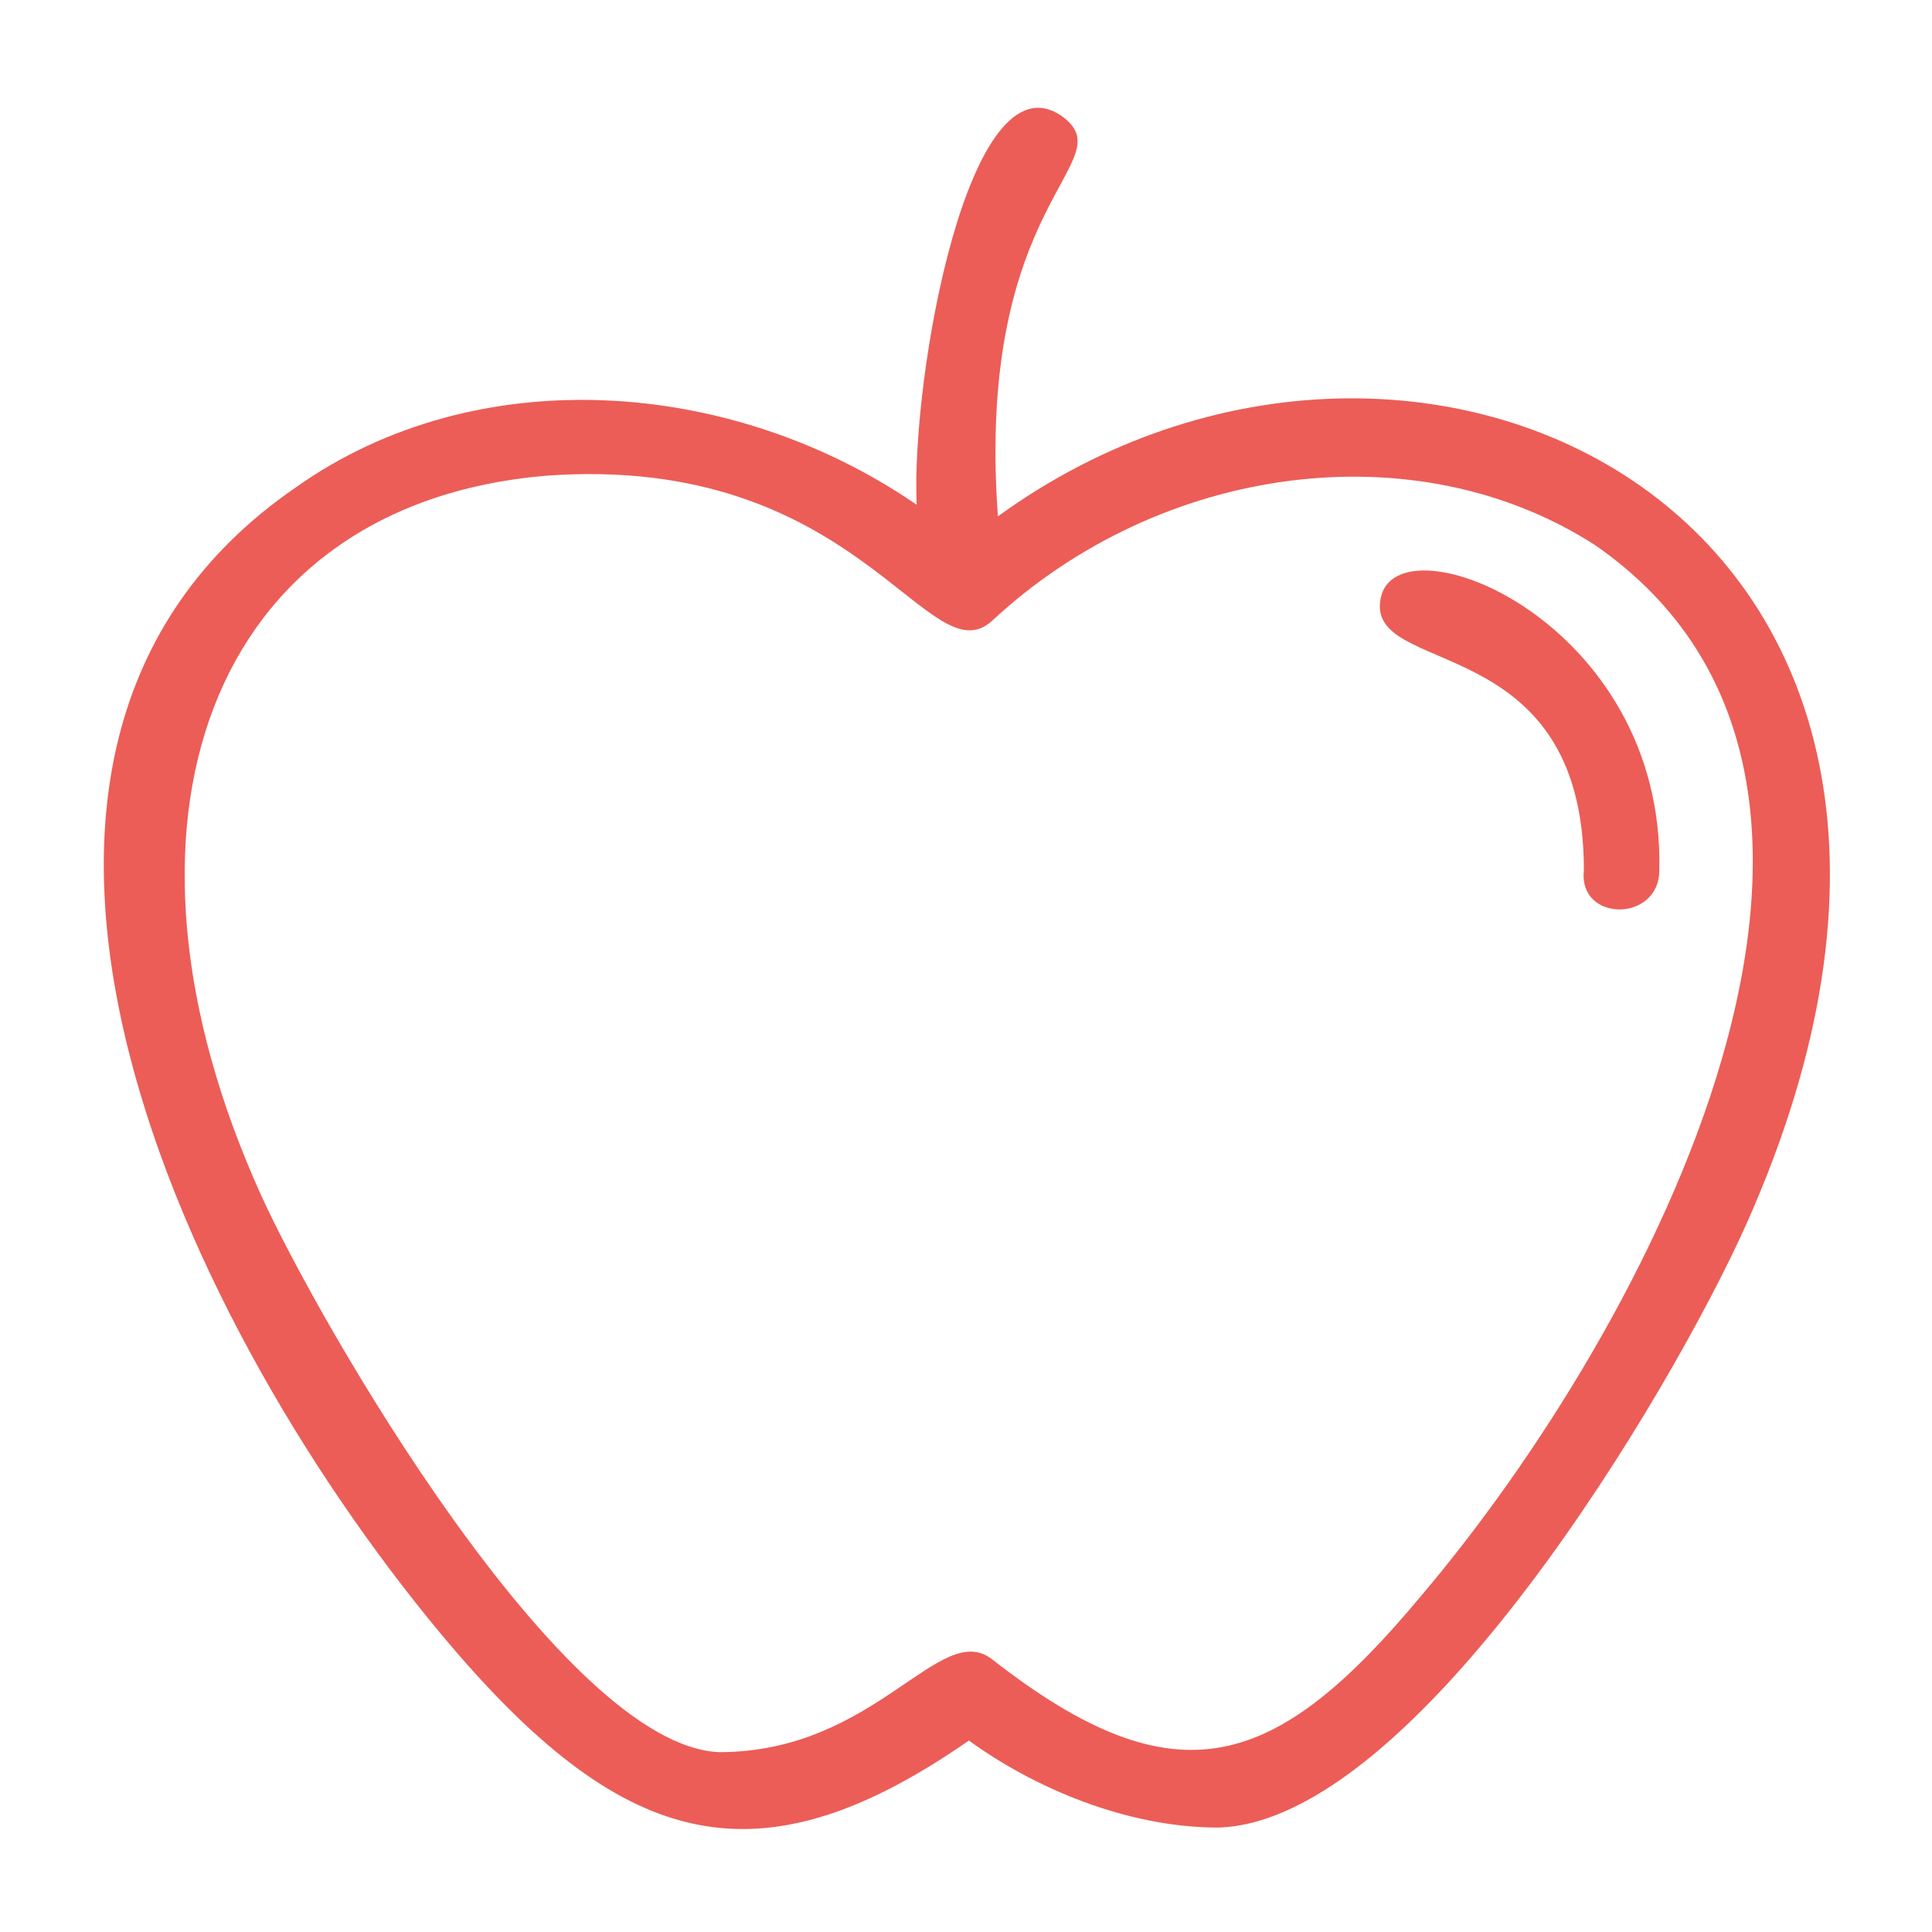
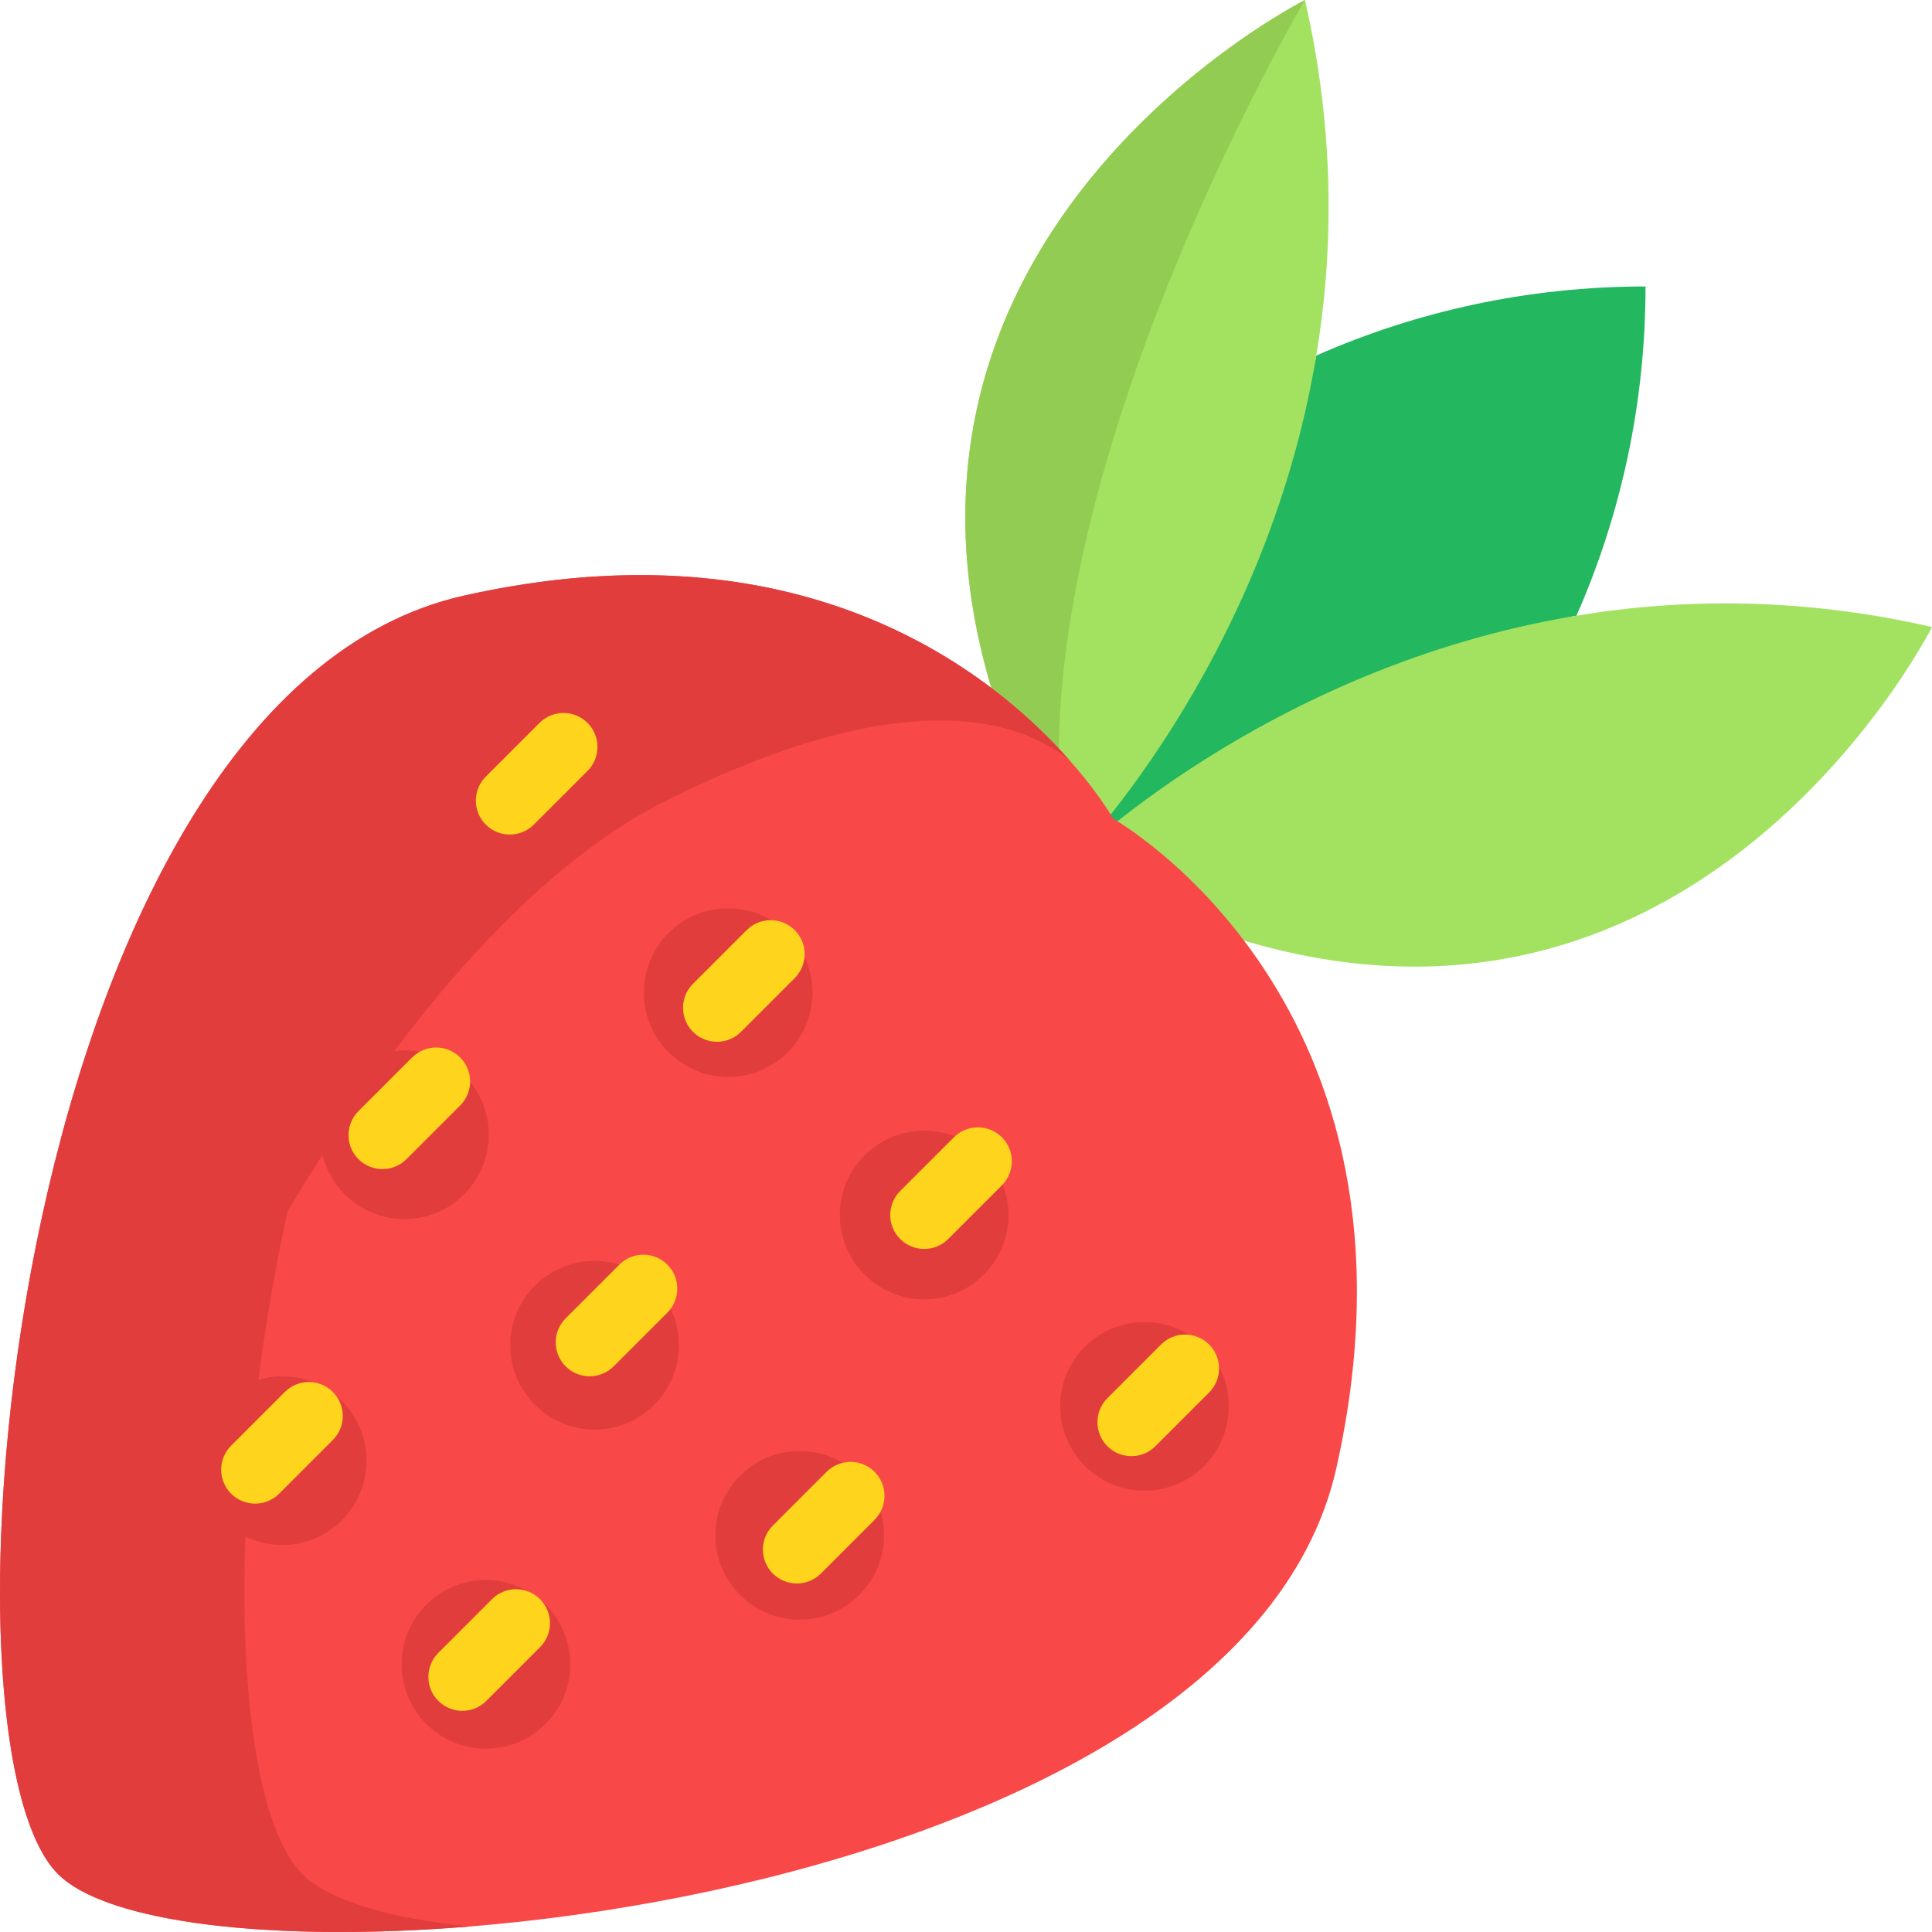
- <svg xmlns="http://www.w3.org/2000/svg" width="200" height="200" fill="#EC5D57" xml:space="preserve" version="1.1" style="shape-rendering:geometricPrecision;text-rendering:geometricPrecision;image-rendering:optimizeQuality;" viewBox="0 0 333 333" x="0px" y="0px" fill-rule="evenodd" clip-rule="evenodd">
-   <defs>
-     <style type="text/css">
-    
-     .fil0 {fill:#EC5D57;fill-rule:nonzero}
-    
-   </style>
-   </defs>
+ <svg xmlns="http://www.w3.org/2000/svg" version="1.1" id="Layer_1" x="0px" y="0px" viewBox="0 0 512.001 512.001" style="enable-background:new 0 0 512.001 512.001;" xml:space="preserve">
+   <path style="fill:#23B75F;" d="M417.776,163.168c-27.109,4.486-34.025,42.798-53.805,52.366  c-40.502,19.59-80.947,13.44-80.947,13.44s-0.507-38.941,19.768-85.415C310.51,125.87,345.06,117,348.829,94.222  c26.682-11.767,56.203-18.304,87.251-18.304C436.08,106.965,429.541,136.486,417.776,163.168z" />
  <g>
-     <g>
-       <path class="fil0" d="M286 150c0,9 -14,9 -13,0 0,-42 -38,-33 -35,-47 3,-14 49,4 48,47zm-115 -43c-11,10 -23,-29 -77,-25 -58,5 -78,60 -49,124 10,22 52,95 79,96 27,0 38,-23 47,-16 32,25 49,19 74,-11 39,-46 89,-140 30,-181 -31,-20 -75,-14 -104,13zm-13 -20c-1,-22 9,-78 25,-67 11,8 -15,14 -11,69 73,-53 183,1 129,122 -13,29 -57,103 -91,104 -16,0 -32,-7 -43,-15 -36,25 -59,19 -89,-16 -46,-54 -94,-154 -27,-200 31,-22 75,-19 107,3zm13 199l0 0 0 0z" />
-     </g>
+     <path style="fill:#A3E261;" d="M512.001,166.167c0,0-75.456,149.887-228.977,62.807c0,0,52.132-52.132,134.752-65.806   C445.929,158.491,477.622,158.3,512.001,166.167z" />
+     <path style="fill:#A3E261;" d="M348.829,94.216c-13.675,82.627-65.809,134.761-65.809,134.761   C196.458,76.366,344.019,0.912,345.818,0.013l0.012-0.012C353.7,34.381,353.508,66.074,348.829,94.216z" />
  </g>
+   <path style="fill:#93CC52;" d="M283.02,228.979C196.458,76.367,344.019,0.913,345.818,0.014  C344.703,1.896,265.866,136.13,283.02,228.979z" />
+   <path style="fill:#F94848;" d="M295.022,216.978c0,0,86.812,48.676,59.119,172.114C327.383,508.365,51.49,532.77,15.36,496.64  c-36.13-36.13-11.725-312.023,107.548-338.781C246.346,130.166,295.022,216.978,295.022,216.978z" />
+   <g>
+     <path style="fill:#E23D3D;" d="M122.907,157.861C4.551,184.413-20.383,456.273,14.536,495.756c0.268,0.307,0.542,0.601,0.825,0.884   c12.975,12.975,56.874,18.143,109.05,13.913c-21.357-2.213-37.294-6.932-44.276-13.913c-18.283-18.283-21.062-97.958-3.895-175.679   c28.197-47.337,63.422-90.505,100.754-109.012c61.735-30.611,92.099-21.919,106.371-10.552   C262.48,177.797,212.312,137.801,122.907,157.861z" />
+     <circle style="fill:#E23D3D;" cx="244.92" cy="321.993" r="22.352" />
+     <circle style="fill:#E23D3D;" cx="211.919" cy="406.876" r="22.352" />
+     <circle style="fill:#E23D3D;" cx="74.795" cy="387.095" r="22.352" />
+     <circle style="fill:#E23D3D;" cx="157.566" cy="356.506" r="22.352" />
+     <circle style="fill:#E23D3D;" cx="303.304" cy="372.7" r="22.352" />
+     <circle style="fill:#E23D3D;" cx="107.184" cy="300.725" r="22.352" />
+     <circle style="fill:#E23D3D;" cx="192.978" cy="263.058" r="22.352" />
+     <circle style="fill:#E23D3D;" cx="128.776" cy="441.064" r="22.352" />
+   </g>
+   <g>
+     <path style="fill:#FFD41D;" d="M135.102,221.168c-2.302,0-4.605-0.878-6.361-2.635c-3.514-3.514-3.514-9.21,0-12.723l14.233-14.232   c3.514-3.514,9.21-3.514,12.723,0c3.514,3.514,3.514,9.21,0,12.723l-14.233,14.232C139.707,220.29,137.404,221.168,135.102,221.168   z" />
+     <path style="fill:#FFD41D;" d="M190.01,276.078c-2.302,0-4.605-0.878-6.361-2.635c-3.514-3.514-3.514-9.21,0-12.723l14.233-14.233   c3.514-3.514,9.21-3.514,12.723,0c3.514,3.514,3.514,9.21,0,12.723l-14.232,14.233C194.615,275.199,192.313,276.078,190.01,276.078   z" />
+     <path style="fill:#FFD41D;" d="M299.829,385.895c-2.303,0-4.605-0.878-6.363-2.635c-3.514-3.514-3.514-9.21,0.001-12.723   l14.233-14.233c3.514-3.514,9.21-3.514,12.723,0c3.512,3.514,3.514,9.21-0.001,12.723l-14.233,14.233   C304.434,385.017,302.131,385.895,299.829,385.895z" />
+     <path style="fill:#FFD41D;" d="M244.92,330.987c-2.302,0-4.605-0.878-6.361-2.635c-3.514-3.514-3.514-9.209,0-12.723l14.232-14.233   c3.514-3.514,9.209-3.515,12.723,0c3.514,3.514,3.514,9.209,0,12.723l-14.232,14.233   C249.525,330.109,247.222,330.987,244.92,330.987z" />
+     <path style="fill:#FFD41D;" d="M101.356,309.824c-2.302,0-4.605-0.878-6.361-2.635c-3.514-3.514-3.514-9.21,0-12.723l14.233-14.233   c3.514-3.514,9.21-3.514,12.723,0c3.514,3.514,3.514,9.21,0,12.723l-14.233,14.233   C105.961,308.946,103.658,309.824,101.356,309.824z" />
+     <path style="fill:#FFD41D;" d="M211.174,419.642c-2.302,0-4.605-0.878-6.361-2.635c-3.514-3.514-3.514-9.209,0-12.723   l14.232-14.233c3.514-3.514,9.21-3.515,12.723,0c3.514,3.514,3.514,9.209,0,12.723l-14.232,14.233   C215.778,418.763,213.476,419.642,211.174,419.642z" />
+     <path style="fill:#FFD41D;" d="M156.265,364.732c-2.302,0-4.605-0.878-6.361-2.635c-3.514-3.514-3.514-9.21,0-12.723l14.233-14.233   c3.514-3.514,9.21-3.514,12.723,0c3.514,3.514,3.514,9.21,0,12.723l-14.233,14.233C160.87,363.854,158.568,364.732,156.265,364.732   z" />
+     <path style="fill:#FFD41D;" d="M122.519,453.388c-2.302,0-4.605-0.878-6.361-2.635c-3.514-3.514-3.514-9.21,0-12.723l14.233-14.233   c3.514-3.514,9.21-3.514,12.723,0c3.514,3.514,3.514,9.21,0,12.723l-14.233,14.233C127.124,452.51,124.821,453.388,122.519,453.388   z" />
+     <path style="fill:#FFD41D;" d="M67.609,398.479c-2.302,0-4.605-0.878-6.361-2.635c-3.514-3.514-3.514-9.21,0-12.723l14.233-14.233   c3.514-3.514,9.21-3.514,12.723,0c3.514,3.514,3.514,9.21,0,12.723l-14.233,14.233C72.214,397.6,69.912,398.479,67.609,398.479z" />
+   </g>
+   <g>
+ </g>
+   <g>
+ </g>
+   <g>
+ </g>
+   <g>
+ </g>
+   <g>
+ </g>
+   <g>
+ </g>
+   <g>
+ </g>
+   <g>
+ </g>
+   <g>
+ </g>
+   <g>
+ </g>
+   <g>
+ </g>
+   <g>
+ </g>
+   <g>
+ </g>
+   <g>
+ </g>
+   <g>
+ </g>
</svg>
